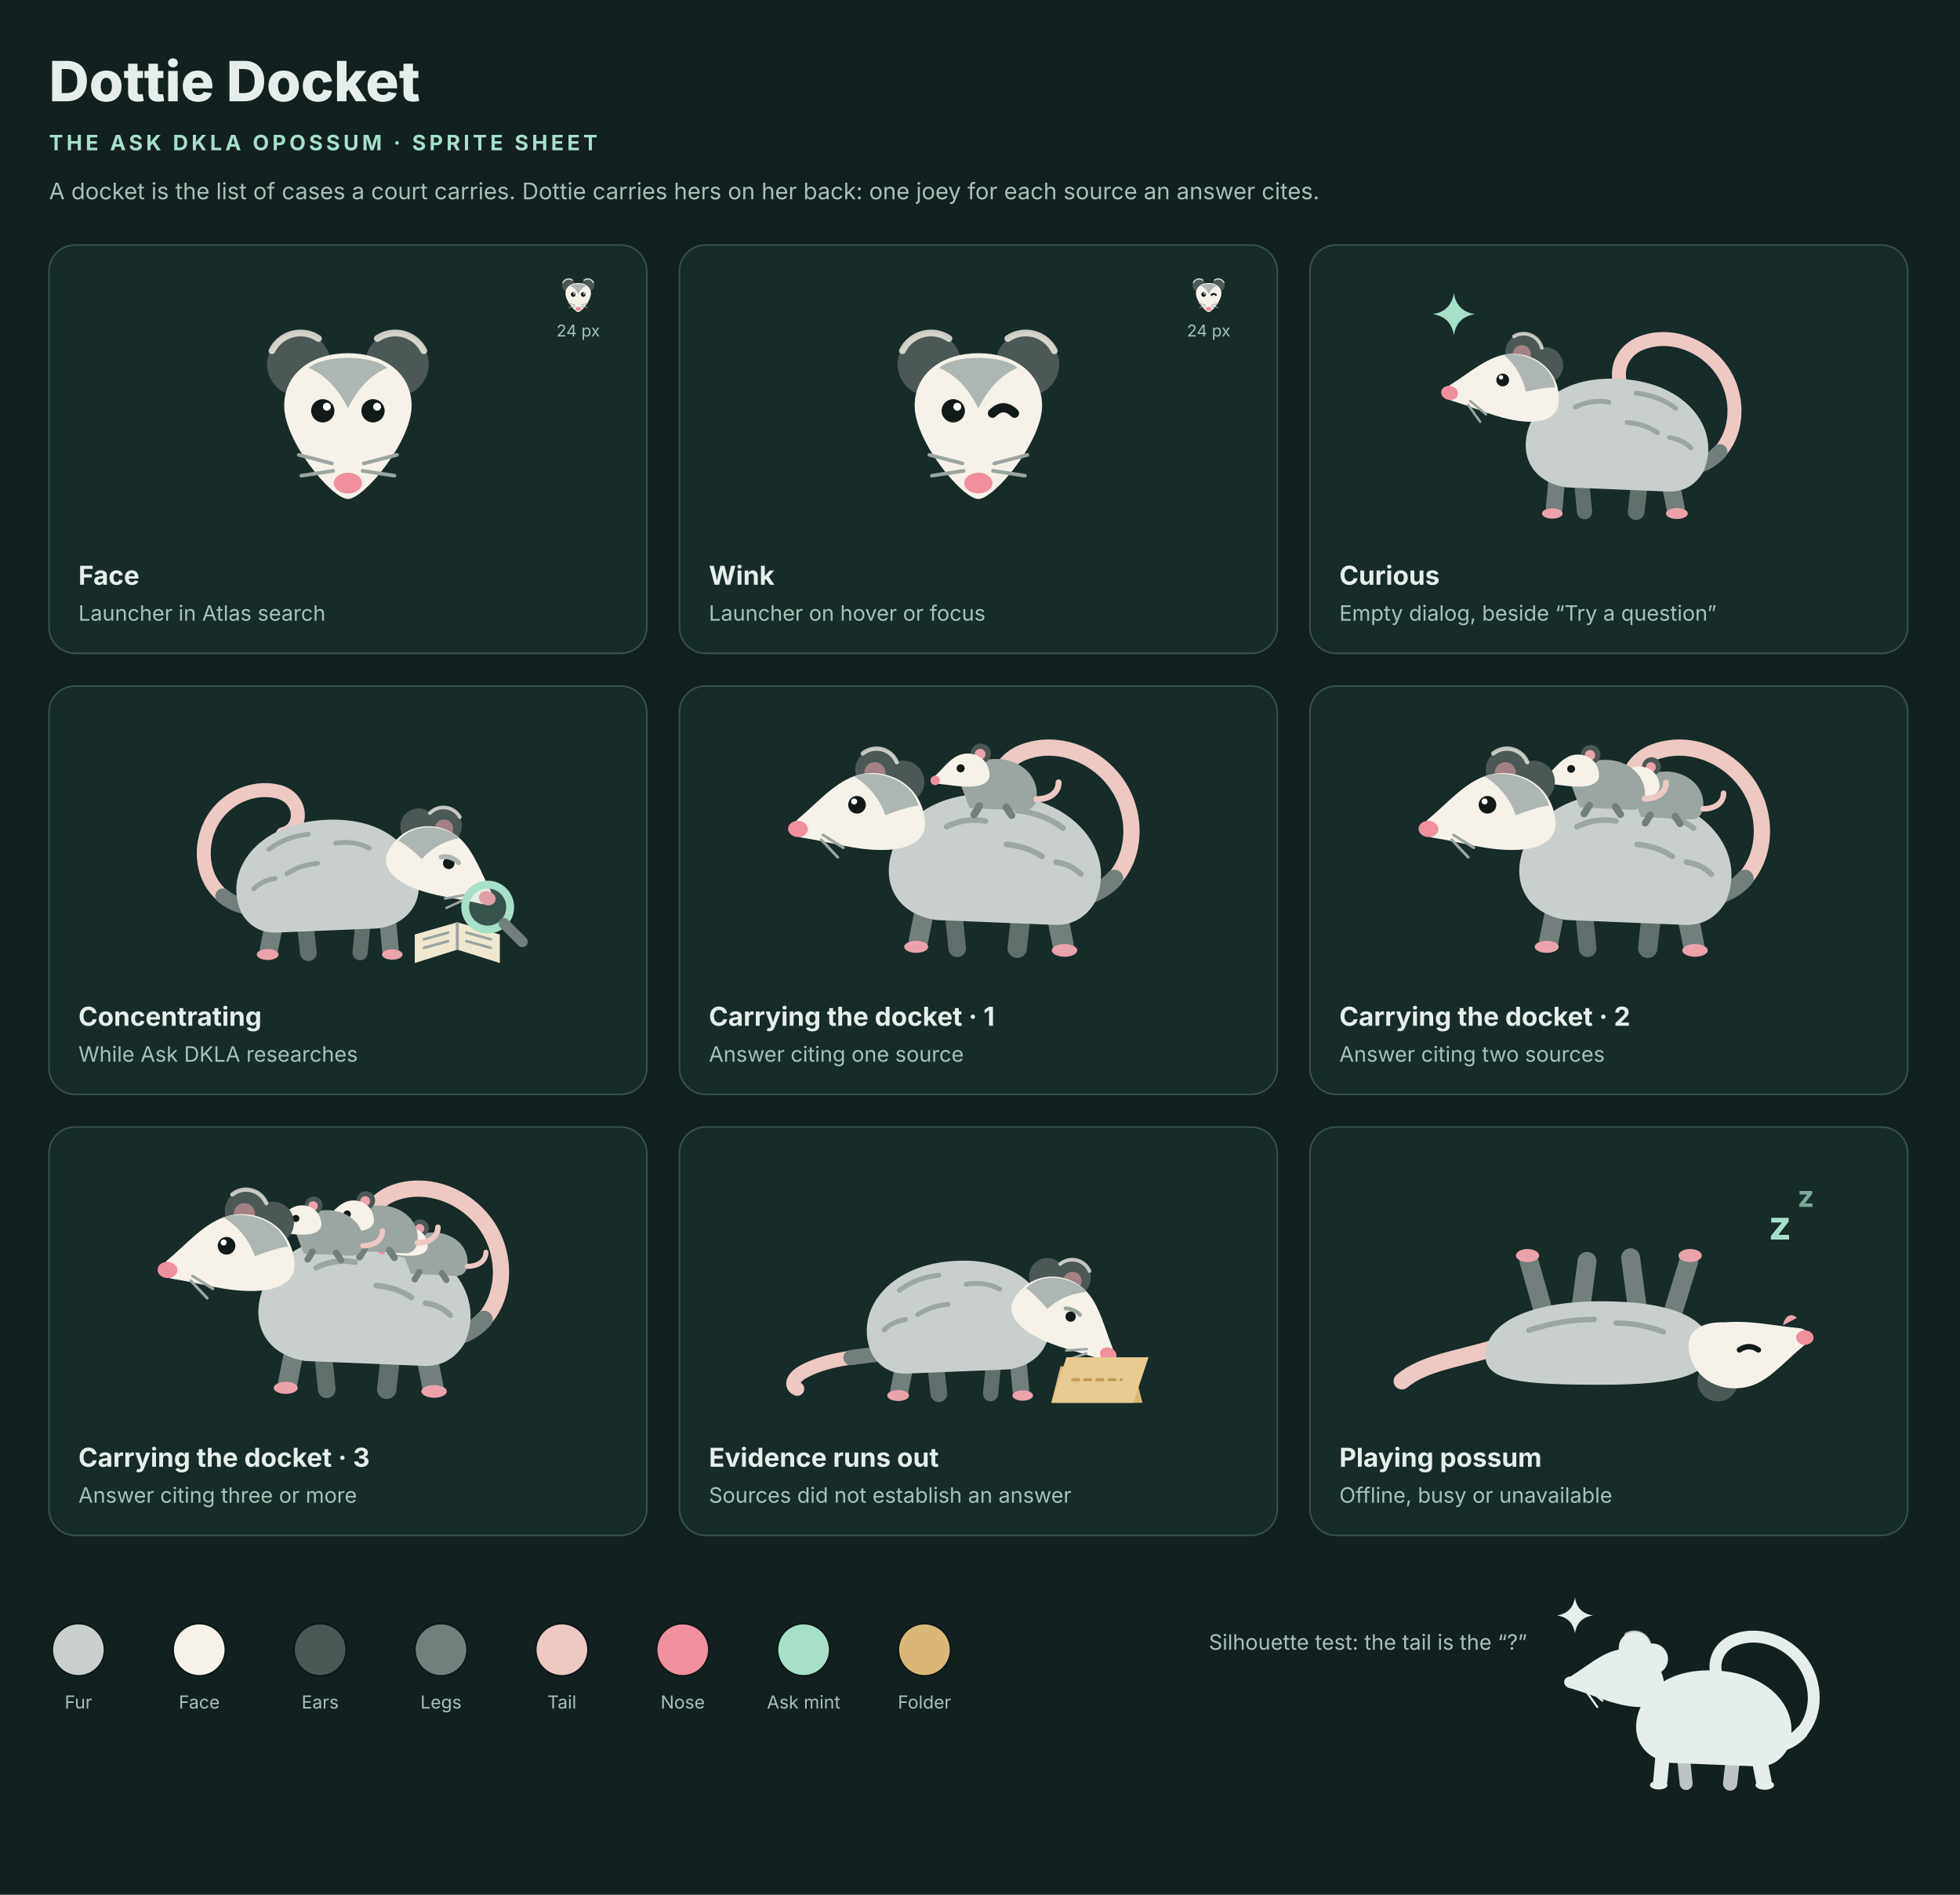
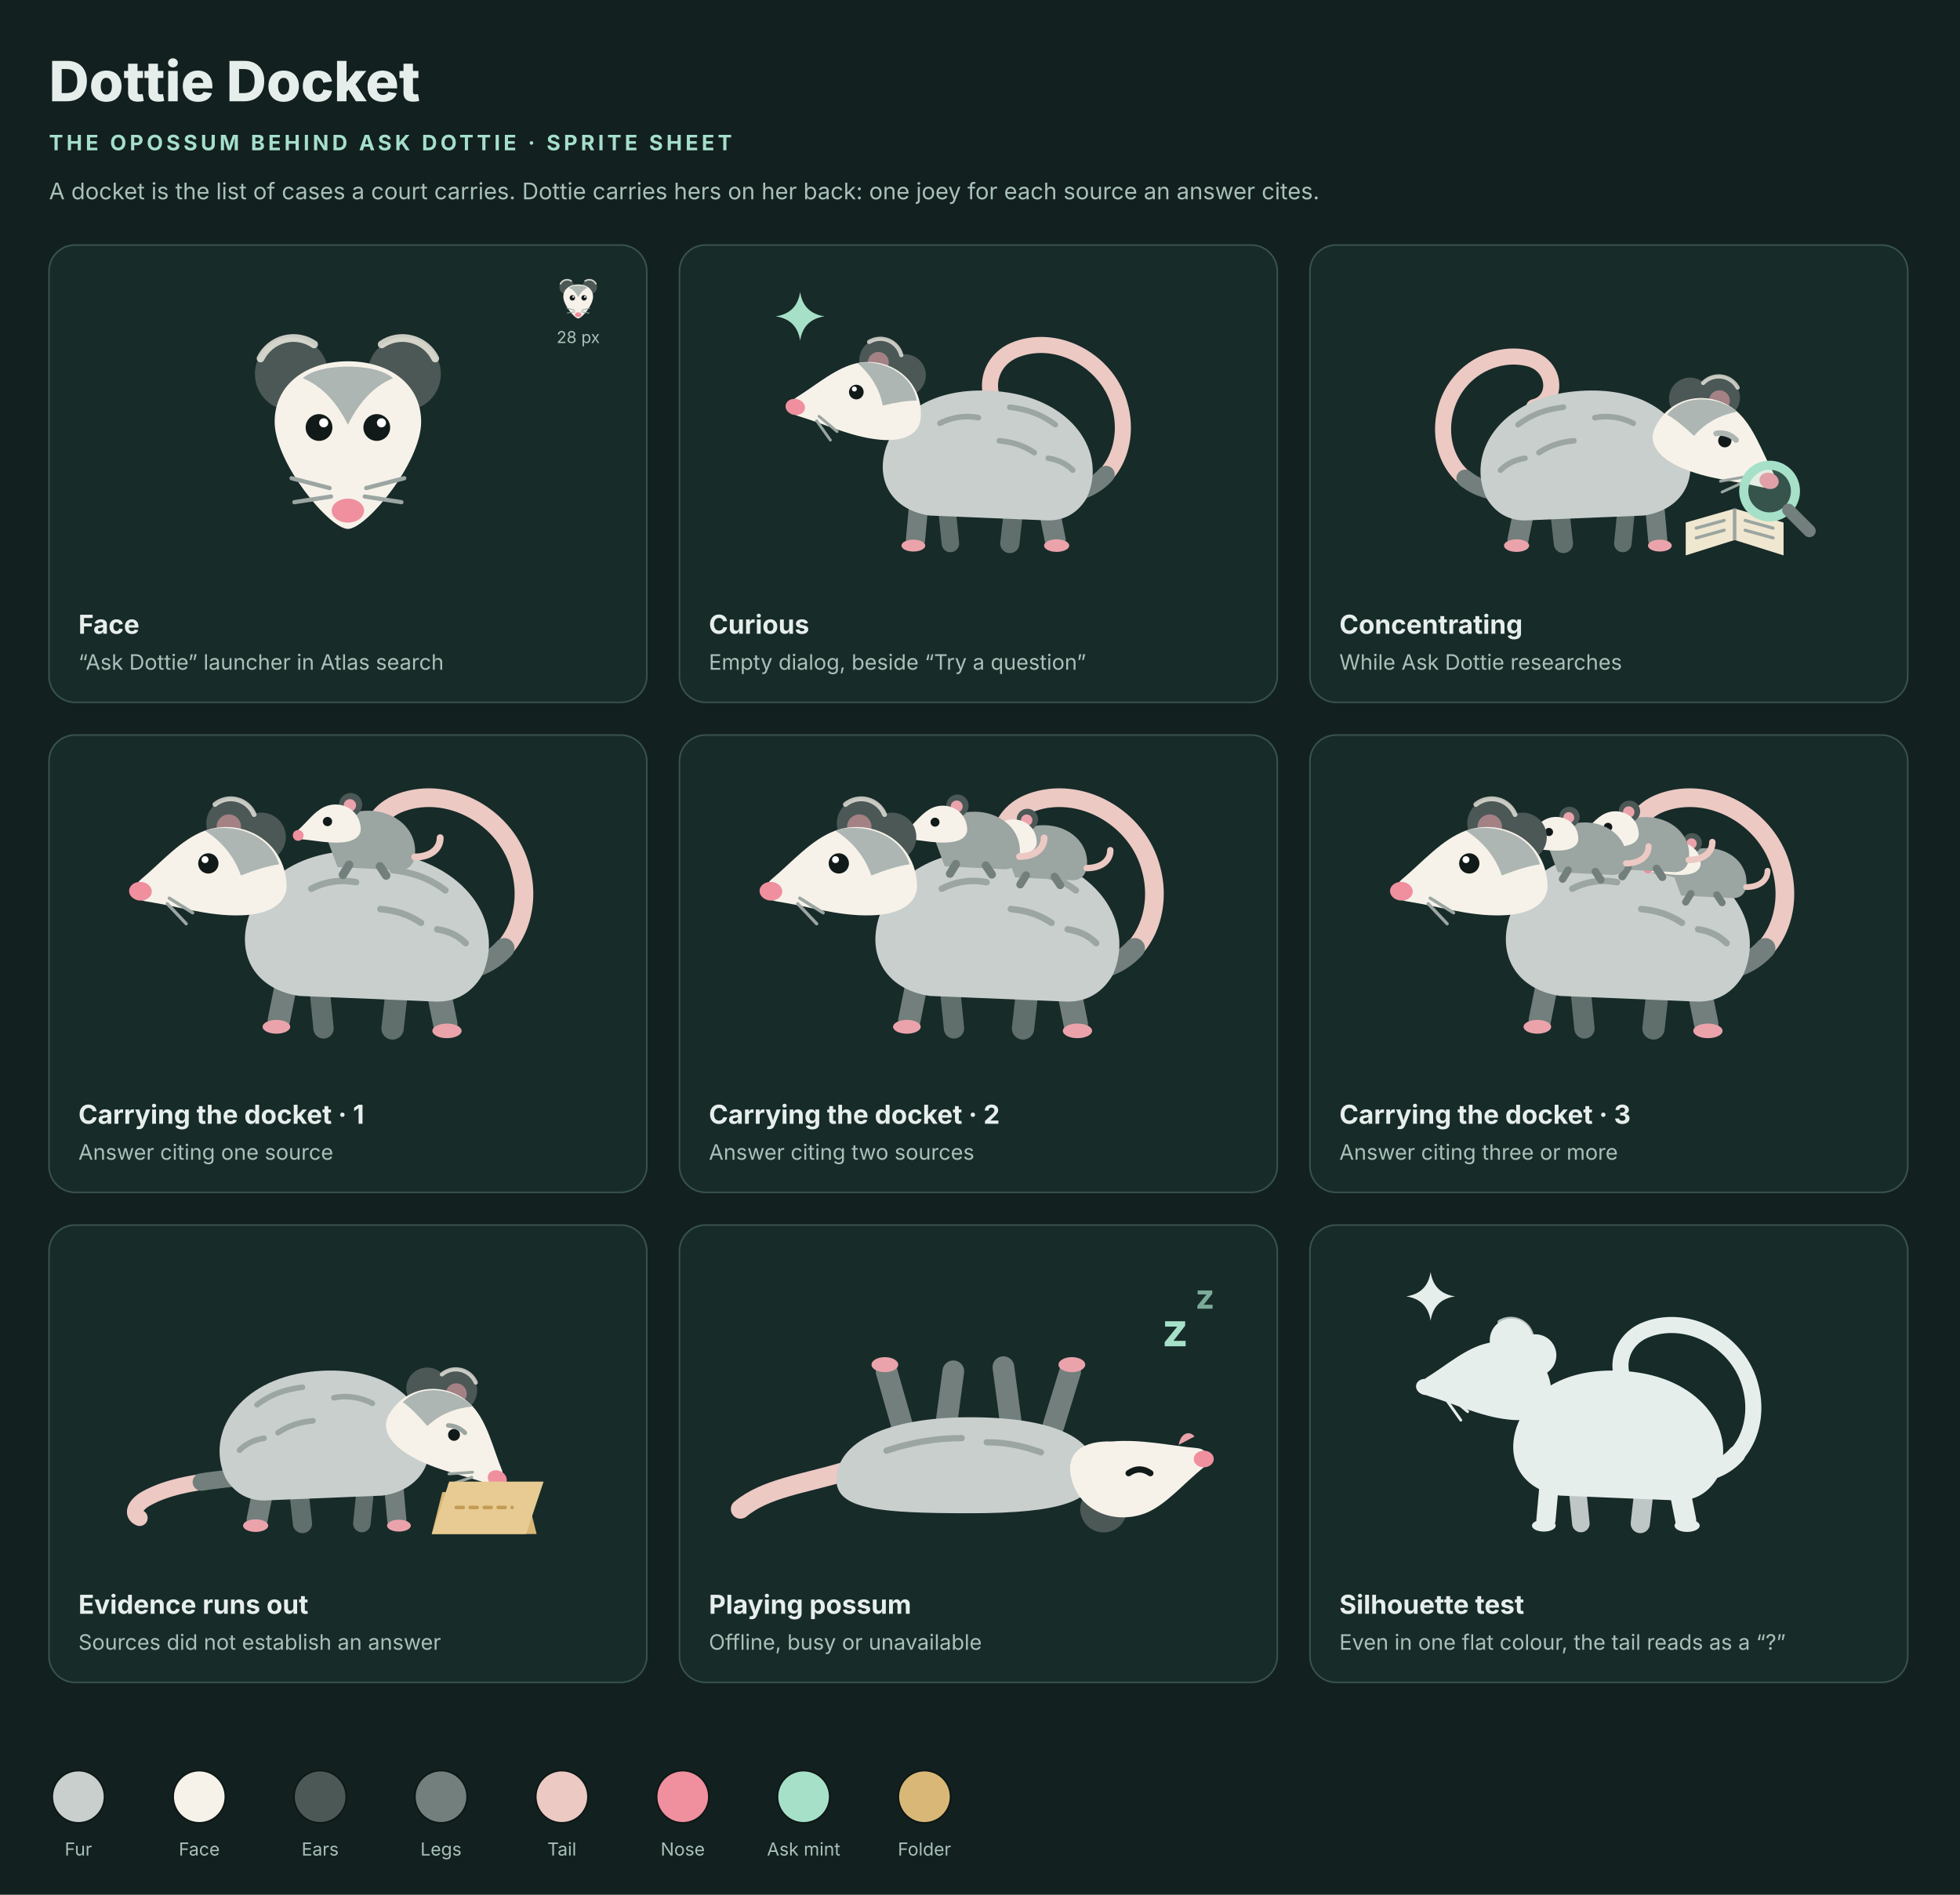
<svg xmlns="http://www.w3.org/2000/svg" width="1200" height="1160" viewBox="0 0 1200 1160" font-family="Inter, system-ui, sans-serif">
  <defs>
    <filter id="silhouette">
      <feFlood flood-color="#e6eeeb" />
      <feComposite operator="in" in2="SourceAlpha" />
    </filter>
  </defs>
  <rect width="1200" height="1160" fill="#12201f" />
  <text x="30" y="62" fill="#e6eeeb" font-size="34" font-weight="800">Dottie Docket</text>
-   <text x="30" y="92" fill="#a5dfcb" font-size="13" font-weight="700" letter-spacing="2">THE ASK DKLA OPOSSUM · SPRITE SHEET</text>
+   <text x="30" y="92" fill="#a5dfcb" font-size="13" font-weight="700" letter-spacing="2">THE OPOSSUM BEHIND ASK DOTTIE · SPRITE SHEET</text>
  <text x="30" y="122" fill="#a9c1b8" font-size="14">A docket is the list of cases a court carries. Dottie carries hers on her back: one joey for each source an answer cites.</text>
  <g>
-     <rect x="30" y="150" width="366" height="250" rx="16" fill="#172b29" stroke="#38524b" />
-     <svg x="153" y="190" width="120" height="120" viewBox="0 0 32 32" overflow="visible">
+     <rect x="30" y="150" width="366" height="280" rx="16" fill="#172b29" stroke="#38524b" />
+     <svg x="144" y="191" width="138" height="138" viewBox="0 0 32 32" overflow="visible">
      <circle cx="8" cy="8.8" r="5.2" fill="#4b5856" />
      <path d="M3.6 6.6a5.2 5.2 0 0 1 7.6-2" fill="none" stroke="#f6f2e9" stroke-width="1.1" stroke-linecap="round" opacity=".8" />
      <circle cx="24" cy="8.8" r="5.2" fill="#4b5856" />
      <path d="M28.4 6.6a5.2 5.2 0 0 0-7.6-2" fill="none" stroke="#f6f2e9" stroke-width="1.1" stroke-linecap="round" opacity=".8" />
      <path d="M16 30.8c-2.6 0-10.4-9.4-10.4-15.2C5.6 10.2 10.2 7 16 7s10.4 3.2 10.4 8.6c0 5.8-7.8 15.2-10.4 15.2Z" fill="#f6f2e9" />
      <path d="M9.6 9.4C12 7.2 20 7.2 22.4 9.4 20 10.4 17.8 12.4 16 16 14.2 12.4 12 10.4 9.6 9.4Z" fill="#adb6b2" />
      <circle cx="11.9" cy="16.4" r="1.9" fill="#121a19" />
      <circle cx="12.565" cy="15.735" r="0.646" fill="#fff" />
      <circle cx="20.1" cy="16.4" r="1.9" fill="#121a19" />
      <circle cx="20.765" cy="15.735" r="0.646" fill="#fff" />
      <ellipse cx="16" cy="28.2" rx="2.3" ry="1.7" fill="#f08f9e" />
      <path d="M13.4 25 8 23.6M13.6 26.2 8.4 27M18.6 25l5.4-1.4M18.4 26.2l5.2.8" stroke="#9ba5a1" stroke-width=".6" stroke-linecap="round" />
    </svg>
-     <svg x="342" y="168" width="24" height="24" viewBox="0 0 32 32">
+     <svg x="340" y="168" width="28" height="28" viewBox="0 0 32 32">
      <circle cx="8" cy="8.8" r="5.2" fill="#4b5856" />
      <path d="M3.6 6.6a5.2 5.2 0 0 1 7.6-2" fill="none" stroke="#f6f2e9" stroke-width="1.1" stroke-linecap="round" opacity=".8" />
      <circle cx="24" cy="8.8" r="5.2" fill="#4b5856" />
      <path d="M28.4 6.6a5.2 5.2 0 0 0-7.6-2" fill="none" stroke="#f6f2e9" stroke-width="1.1" stroke-linecap="round" opacity=".8" />
      <path d="M16 30.8c-2.6 0-10.4-9.4-10.4-15.2C5.6 10.2 10.2 7 16 7s10.4 3.2 10.4 8.6c0 5.8-7.8 15.2-10.4 15.2Z" fill="#f6f2e9" />
      <path d="M9.6 9.4C12 7.2 20 7.2 22.4 9.4 20 10.4 17.8 12.4 16 16 14.2 12.4 12 10.4 9.6 9.4Z" fill="#adb6b2" />
      <circle cx="11.9" cy="16.4" r="1.9" fill="#121a19" />
      <circle cx="12.565" cy="15.735" r="0.646" fill="#fff" />
      <circle cx="20.1" cy="16.4" r="1.9" fill="#121a19" />
      <circle cx="20.765" cy="15.735" r="0.646" fill="#fff" />
      <ellipse cx="16" cy="28.2" rx="2.3" ry="1.7" fill="#f08f9e" />
      <path d="M13.4 25 8 23.6M13.6 26.2 8.4 27M18.6 25l5.4-1.4M18.4 26.2l5.2.8" stroke="#9ba5a1" stroke-width=".6" stroke-linecap="round" />
    </svg>
-     <text x="354" y="206" text-anchor="middle" fill="#a9c1b8" font-size="10">24 px</text>
-     <text x="48" y="358" fill="#e6eeeb" font-size="16" font-weight="700">Face</text>
-     <text x="48" y="380" fill="#a9c1b8" font-size="13">Launcher in Atlas search</text>
-   </g>
-   <g>
-     <rect x="416" y="150" width="366" height="250" rx="16" fill="#172b29" stroke="#38524b" />
-     <svg x="539" y="190" width="120" height="120" viewBox="0 0 32 32" overflow="visible">
-       <circle cx="8" cy="8.8" r="5.2" fill="#4b5856" />
-       <path d="M3.6 6.6a5.2 5.2 0 0 1 7.6-2" fill="none" stroke="#f6f2e9" stroke-width="1.1" stroke-linecap="round" opacity=".8" />
-       <circle cx="24" cy="8.8" r="5.2" fill="#4b5856" />
-       <path d="M28.4 6.6a5.2 5.2 0 0 0-7.6-2" fill="none" stroke="#f6f2e9" stroke-width="1.1" stroke-linecap="round" opacity=".8" />
-       <path d="M16 30.8c-2.6 0-10.4-9.4-10.4-15.2C5.6 10.2 10.2 7 16 7s10.4 3.2 10.4 8.6c0 5.8-7.8 15.2-10.4 15.2Z" fill="#f6f2e9" />
-       <path d="M9.6 9.4C12 7.2 20 7.2 22.4 9.4 20 10.4 17.8 12.4 16 16 14.2 12.4 12 10.4 9.6 9.4Z" fill="#adb6b2" />
-       <circle cx="11.9" cy="16.4" r="1.9" fill="#121a19" />
-       <circle cx="12.565" cy="15.735" r="0.646" fill="#fff" />
-       <path d="M18.3 16.8q1.8-1.8 3.6 0" fill="none" stroke="#121a19" stroke-width="1.5" stroke-linecap="round" />
-       <ellipse cx="16" cy="28.2" rx="2.3" ry="1.7" fill="#f08f9e" />
-       <path d="M13.4 25 8 23.6M13.6 26.2 8.4 27M18.6 25l5.4-1.4M18.4 26.2l5.2.8" stroke="#9ba5a1" stroke-width=".6" stroke-linecap="round" />
-     </svg>
-     <svg x="728" y="168" width="24" height="24" viewBox="0 0 32 32">
-       <circle cx="8" cy="8.8" r="5.2" fill="#4b5856" />
-       <path d="M3.6 6.6a5.2 5.2 0 0 1 7.6-2" fill="none" stroke="#f6f2e9" stroke-width="1.1" stroke-linecap="round" opacity=".8" />
-       <circle cx="24" cy="8.8" r="5.2" fill="#4b5856" />
-       <path d="M28.4 6.6a5.2 5.2 0 0 0-7.6-2" fill="none" stroke="#f6f2e9" stroke-width="1.1" stroke-linecap="round" opacity=".8" />
-       <path d="M16 30.8c-2.6 0-10.4-9.4-10.4-15.2C5.6 10.2 10.2 7 16 7s10.4 3.2 10.4 8.6c0 5.8-7.8 15.2-10.4 15.2Z" fill="#f6f2e9" />
-       <path d="M9.6 9.4C12 7.2 20 7.2 22.4 9.4 20 10.4 17.8 12.4 16 16 14.2 12.4 12 10.4 9.6 9.4Z" fill="#adb6b2" />
-       <circle cx="11.9" cy="16.4" r="1.9" fill="#121a19" />
-       <circle cx="12.565" cy="15.735" r="0.646" fill="#fff" />
-       <path d="M18.3 16.8q1.8-1.8 3.6 0" fill="none" stroke="#121a19" stroke-width="1.5" stroke-linecap="round" />
-       <ellipse cx="16" cy="28.2" rx="2.3" ry="1.7" fill="#f08f9e" />
-       <path d="M13.4 25 8 23.6M13.6 26.2 8.4 27M18.6 25l5.4-1.4M18.4 26.2l5.2.8" stroke="#9ba5a1" stroke-width=".6" stroke-linecap="round" />
-     </svg>
-     <text x="740" y="206" text-anchor="middle" fill="#a9c1b8" font-size="10">24 px</text>
-     <text x="434" y="358" fill="#e6eeeb" font-size="16" font-weight="700">Wink</text>
-     <text x="434" y="380" fill="#a9c1b8" font-size="13">Launcher on hover or focus</text>
-   </g>
-   <g>
-     <rect x="802" y="150" width="366" height="250" rx="16" fill="#172b29" stroke="#38524b" />
-     <svg x="845" y="170" width="280" height="160" viewBox="0 4 120 86" overflow="visible">
+     <text x="354" y="210" text-anchor="middle" fill="#a9c1b8" font-size="10">28 px</text>
+     <text x="48" y="388" fill="#e6eeeb" font-size="16" font-weight="700">Face</text>
+     <text x="48" y="410" fill="#a9c1b8" font-size="13">“Ask Dottie” launcher in Atlas search</text>
+   </g>
+   <g>
+     <rect x="416" y="150" width="366" height="280" rx="16" fill="#172b29" stroke="#38524b" />
+     <svg x="438" y="168" width="322" height="184" viewBox="0 4 120 86" overflow="visible">
      <g transform="translate(120 0) scale(-1 1)">
        <path d="M31 66C21 63 16.8 52 19.4 42 22.6 29 37 21 49 25.4c10.4 3.8 10 17.6.2 19.6" fill="none" stroke="#ecc9c3" stroke-width="4.6" stroke-linecap="round" />
        <path d="M31 66C21 63 16.8 52 19.4 42 22.6 29 37 21 49 25.4c10.4 3.8 10 17.6.2 19.6" fill="none" stroke="#727f7c" stroke-width="5" stroke-linecap="round" stroke-dasharray="9 999" />
        <path d="M40 70l-2 10" stroke="#727f7c" stroke-width="6" stroke-linecap="round" />
        <path d="M50 72l1 9" stroke="#727f7c" stroke-width="5.5" stroke-linecap="round" opacity=".8" />
        <path d="M77 69l1 11" stroke="#727f7c" stroke-width="5.5" stroke-linecap="round" />
        <path d="M69 71l-1 10" stroke="#727f7c" stroke-width="5" stroke-linecap="round" opacity=".8" />
        <ellipse cx="37.6" cy="81.6" rx="3.6" ry="1.8" fill="#eba3ab" />
        <ellipse cx="78.6" cy="81.6" rx="3.4" ry="1.7" fill="#eba3ab" />
        <path d="M29 68C23 55 33 40 53 37.6 69 35.7 82 41 86.4 53.4c3.2 9.8-1.8 18-12.4 19.6l-34 1.4c-5 0-8.6-2.4-11-6.4Z" fill="#c9cfcc" />
        <path d="M38 47c4-3 8-4.4 13-5M44 55c3-2 6-3 10-3.4M60 45c4-.8 8 0 11 1.6M33 60c2-2 4.4-3 7-3.4" fill="none" stroke="#9ba5a1" stroke-width="1.6" stroke-linecap="round" />
        <g transform="translate(0 -1) rotate(-12 82 50)">
          <circle cx="84.4" cy="34" r="6" fill="#4b5856" />
          <circle cx="92" cy="31.2" r="6.2" fill="#4b5856" />
          <path d="M86.6 28.6a6.2 6.2 0 0 1 9.8-1.8" fill="none" stroke="#f6f2e9" stroke-width="1.2" stroke-linecap="round" opacity=".75" />
          <circle cx="92.6" cy="32" r="3" fill="#eba3ab" opacity=".55" />
          <path d="M77.4 45.4C78.6 34.4 89.6 29.6 98.4 33.4c5.8 2.6 10 8.4 15 13.2 2 2 1.2 5-1.8 5.2-7.6.6-15.4 2.6-23.4 1.8-6.6-.6-11.2-3.4-10.8-8.2Z" fill="#f6f2e9" />
          <path d="M79.6 40.4C82.4 33.2 91.6 30.8 98.4 33.4c-4 2.2-7.6 5.6-9.6 10.4-3.4-1.6-6.4-2.8-9.2-3.4Z" fill="#adb6b2" />
          <circle cx="97" cy="41.6" r="2.1" fill="#121a19" />
          <circle cx="97.735" cy="40.865" r="0.714" fill="#fff" />
          <ellipse cx="113.2" cy="49.4" rx="2.8" ry="2.3" fill="#f08f9e" />
          <path d="M106 50.6l-6 3.2M106.4 52l-5 4.6" stroke="#9ba5a1" stroke-width=".8" stroke-linecap="round" />
        </g>
        <path class="dottie-spark" d="M111 9q.9 6.1 7 7q-6.1 .9 -7 7q-.9 -6.1 -7 -7q6.1 -.9 7 -7Z" fill="#a6e0c8" />
      </g>
    </svg>
-     <text x="820" y="358" fill="#e6eeeb" font-size="16" font-weight="700">Curious</text>
-     <text x="820" y="380" fill="#a9c1b8" font-size="13">Empty dialog, beside “Try a question”</text>
-   </g>
-   <g>
-     <rect x="30" y="420" width="366" height="250" rx="16" fill="#172b29" stroke="#38524b" />
-     <svg x="73" y="440" width="280" height="160" viewBox="0 4 128 86" overflow="visible">
+     <text x="434" y="388" fill="#e6eeeb" font-size="16" font-weight="700">Curious</text>
+     <text x="434" y="410" fill="#a9c1b8" font-size="13">Empty dialog, beside “Try a question”</text>
+   </g>
+   <g>
+     <rect x="802" y="150" width="366" height="280" rx="16" fill="#172b29" stroke="#38524b" />
+     <svg x="824" y="168" width="322" height="184" viewBox="0 4 128 86" overflow="visible">
      <path d="M31 66C20 64 15 54 17 44 19.4 32 31 25.6 41 28c8.2 2 8.6 12.4 1.6 14" fill="none" stroke="#ecc9c3" stroke-width="4.6" stroke-linecap="round" />
      <path d="M31 66C20 64 15 54 17 44 19.4 32 31 25.6 41 28c8.2 2 8.6 12.4 1.6 14" fill="none" stroke="#727f7c" stroke-width="5" stroke-linecap="round" stroke-dasharray="9 999" />
      <path d="M40 70l-2 10" stroke="#727f7c" stroke-width="6" stroke-linecap="round" />
      <path d="M50 72l1 9" stroke="#727f7c" stroke-width="5.5" stroke-linecap="round" opacity=".8" />
      <path d="M77 69l1 11" stroke="#727f7c" stroke-width="5.5" stroke-linecap="round" />
      <path d="M69 71l-1 10" stroke="#727f7c" stroke-width="5" stroke-linecap="round" opacity=".8" />
      <ellipse cx="37.6" cy="81.6" rx="3.6" ry="1.8" fill="#eba3ab" />
      <ellipse cx="78.6" cy="81.6" rx="3.4" ry="1.7" fill="#eba3ab" />
      <path d="M29 68C23 55 33 40 53 37.6 69 35.7 82 41 86.4 53.4c3.2 9.8-1.8 18-12.4 19.6l-34 1.4c-5 0-8.6-2.4-11-6.4Z" fill="#c9cfcc" />
      <path d="M38 47c4-3 8-4.4 13-5M44 55c3-2 6-3 10-3.4M60 45c4-.8 8 0 11 1.6M33 60c2-2 4.4-3 7-3.4" fill="none" stroke="#9ba5a1" stroke-width="1.6" stroke-linecap="round" />
      <g transform="translate(-2 4) rotate(18 82 50)">
        <circle cx="84.4" cy="34" r="6" fill="#4b5856" />
        <circle cx="92" cy="31.2" r="6.2" fill="#4b5856" />
        <path d="M86.6 28.6a6.2 6.2 0 0 1 9.8-1.8" fill="none" stroke="#f6f2e9" stroke-width="1.2" stroke-linecap="round" opacity=".75" />
        <circle cx="92.6" cy="32" r="3" fill="#eba3ab" opacity=".55" />
        <path d="M77.4 45.4C78.6 34.4 89.6 29.6 98.4 33.4c5.8 2.6 10 8.4 15 13.2 2 2 1.2 5-1.8 5.2-7.6.6-15.4 2.6-23.4 1.8-6.6-.6-11.2-3.4-10.8-8.2Z" fill="#f6f2e9" />
        <path d="M79.6 40.4C82.4 33.2 91.6 30.8 98.4 33.4c-4 2.2-7.6 5.6-9.6 10.4-3.4-1.6-6.4-2.8-9.2-3.4Z" fill="#adb6b2" />
        <circle cx="97.6" cy="42.4" r="1.9" fill="#121a19" />
        <path d="M94.6 41.2q3-1.6 6 0" fill="#adb6b2" stroke="#adb6b2" stroke-width="1.6" stroke-linecap="round" />
        <ellipse cx="113.2" cy="49.4" rx="2.8" ry="2.3" fill="#f08f9e" />
        <path d="M106 50.6l-6 3.2M106.4 52l-5 4.6" stroke="#9ba5a1" stroke-width=".8" stroke-linecap="round" />
      </g>
      <path d="M86 84.4l14-4.4 14 4.4V75l-14-4-14 4Z" fill="#f0e7d0" />
      <path d="M100 71v9" stroke="#9ba5a1" stroke-width="1" />
      <path d="M89 76.6l8-2.2M89 79.4l8-2.2M103 74.4l8 2.2M103 77.2l8 2.2" stroke="#9ba5a1" stroke-width=".9" stroke-linecap="round" />
      <g class="dottie-glass">
        <circle cx="110" cy="66" r="7.4" fill="#a6e0c8" fill-opacity=".22" stroke="#a6e0c8" stroke-width="2.6" />
        <path d="M115.4 71.4l6 6" stroke="#727f7c" stroke-width="3.6" stroke-linecap="round" />
      </g>
    </svg>
-     <text x="48" y="628" fill="#e6eeeb" font-size="16" font-weight="700">Concentrating</text>
-     <text x="48" y="650" fill="#a9c1b8" font-size="13">While Ask DKLA researches</text>
-   </g>
-   <g>
-     <rect x="416" y="420" width="366" height="250" rx="16" fill="#172b29" stroke="#38524b" />
-     <svg x="459" y="440" width="280" height="160" viewBox="0 16 124 74" overflow="visible">
+     <text x="820" y="388" fill="#e6eeeb" font-size="16" font-weight="700">Concentrating</text>
+     <text x="820" y="410" fill="#a9c1b8" font-size="13">While Ask Dottie researches</text>
+   </g>
+   <g>
+     <rect x="30" y="450" width="366" height="280" rx="16" fill="#172b29" stroke="#38524b" />
+     <svg x="52" y="468" width="322" height="184" viewBox="0 16 124 74" overflow="visible">
      <g transform="translate(124 0) scale(-1 1)">
        <path d="M31 66C21 63 16.8 52 19.4 42 22.6 29 37 21 49 25.4c10.4 3.8 10 17.6.2 19.6" fill="none" stroke="#ecc9c3" stroke-width="4.6" stroke-linecap="round" />
        <path d="M31 66C21 63 16.8 52 19.4 42 22.6 29 37 21 49 25.4c10.4 3.8 10 17.6.2 19.6" fill="none" stroke="#727f7c" stroke-width="5" stroke-linecap="round" stroke-dasharray="9 999" />
        <path d="M40 70l-2 10" stroke="#727f7c" stroke-width="6" stroke-linecap="round" />
        <path d="M50 72l1 9" stroke="#727f7c" stroke-width="5.5" stroke-linecap="round" opacity=".8" />
        <path d="M77 69l2 10" stroke="#727f7c" stroke-width="5.5" stroke-linecap="round" />
        <path d="M69 71l-1 10" stroke="#727f7c" stroke-width="5" stroke-linecap="round" opacity=".8" />
        <ellipse cx="37.6" cy="81.6" rx="3.6" ry="1.8" fill="#eba3ab" />
        <ellipse cx="79.6" cy="80.6" rx="3.4" ry="1.7" fill="#eba3ab" />
        <path d="M29 68C23 55 33 40 53 37.6 69 35.7 82 41 86.4 53.4c3.2 9.8-1.8 18-12.4 19.6l-34 1.4c-5 0-8.6-2.4-11-6.4Z" fill="#c9cfcc" />
        <path d="M38 47c4-3 8-4.4 13-5M44 55c3-2 6-3 10-3.4M60 45c4-.8 8 0 11 1.6M33 60c2-2 4.4-3 7-3.4" fill="none" stroke="#9ba5a1" stroke-width="1.6" stroke-linecap="round" />
        <g class="dottie-joey" data-joey="1" transform="translate(56 35) scale(0.95)">
          <g class="dottie-joey-body">
            <path d="M-11 4C-12-3-6-8 1-8c6 0 10 3 10.6 7.6L9 6.6-7 7.4C-9.4 7.4-10.6 6-11 4Z" fill="#9ba5a1" />
            <path d="M-11 4c-4 0-6.6-2-6.6-5" fill="none" stroke="#ecc9c3" stroke-width="1.8" stroke-linecap="round" />
            <circle cx="5.6" cy="-9.6" r="3" fill="#4b5856" />
            <circle cx="5.8" cy="-9.4" r="1.6" fill="#eba3ab" />
            <path d="M3-3.6C3.4-8.6 8.4-10.8 12.4-9c2.6 1.2 4.4 3.8 6.8 6 .9.9.5 2.3-.9 2.4-3.4.3-7 1.1-10.6.8C4.6-.1 2.8-1.4 3-3.6Z" fill="#f6f2e9" />
            <circle cx="11.6" cy="-5.2" r="1.2" fill="#121a19" />
            <circle cx="19.2" cy="-1.6" r="1.4" fill="#f08f9e" />
            <path d="M-2 6.4l-1.6 2.4M6 6l1.6 2.6" stroke="#727f7c" stroke-width="2.2" stroke-linecap="round" />
          </g>
        </g>
        <g transform="translate(0 0) rotate(-4 82 50)">
          <circle cx="84.4" cy="34" r="6" fill="#4b5856" />
          <circle cx="92" cy="31.2" r="6.2" fill="#4b5856" />
          <path d="M86.6 28.6a6.2 6.2 0 0 1 9.8-1.8" fill="none" stroke="#f6f2e9" stroke-width="1.2" stroke-linecap="round" opacity=".75" />
          <circle cx="92.6" cy="32" r="3" fill="#eba3ab" opacity=".55" />
          <path d="M77.4 45.4C78.6 34.4 89.6 29.6 98.4 33.4c5.8 2.6 10 8.4 15 13.2 2 2 1.2 5-1.8 5.2-7.6.6-15.4 2.6-23.4 1.8-6.6-.6-11.2-3.4-10.8-8.2Z" fill="#f6f2e9" />
          <path d="M79.6 40.4C82.4 33.2 91.6 30.8 98.4 33.4c-4 2.2-7.6 5.6-9.6 10.4-3.4-1.6-6.4-2.8-9.2-3.4Z" fill="#adb6b2" />
          <circle cx="97" cy="41.4" r="2.5" fill="#121a19" />
          <circle cx="97.875" cy="40.525" r="0.85" fill="#fff" />
          <ellipse cx="113.2" cy="49.4" rx="2.8" ry="2.3" fill="#f08f9e" />
          <path d="M106 50.6l-6 3.2M106.4 52l-5 4.6" stroke="#9ba5a1" stroke-width=".8" stroke-linecap="round" />
        </g>
      </g>
    </svg>
-     <text x="434" y="628" fill="#e6eeeb" font-size="16" font-weight="700">Carrying the docket · 1</text>
-     <text x="434" y="650" fill="#a9c1b8" font-size="13">Answer citing one source</text>
-   </g>
-   <g>
-     <rect x="802" y="420" width="366" height="250" rx="16" fill="#172b29" stroke="#38524b" />
-     <svg x="845" y="440" width="280" height="160" viewBox="0 16 124 74" overflow="visible">
+     <text x="48" y="688" fill="#e6eeeb" font-size="16" font-weight="700">Carrying the docket · 1</text>
+     <text x="48" y="710" fill="#a9c1b8" font-size="13">Answer citing one source</text>
+   </g>
+   <g>
+     <rect x="416" y="450" width="366" height="280" rx="16" fill="#172b29" stroke="#38524b" />
+     <svg x="438" y="468" width="322" height="184" viewBox="0 16 124 74" overflow="visible">
      <g transform="translate(124 0) scale(-1 1)">
        <path d="M31 66C21 63 16.8 52 19.4 42 22.6 29 37 21 49 25.4c10.4 3.8 10 17.6.2 19.6" fill="none" stroke="#ecc9c3" stroke-width="4.6" stroke-linecap="round" />
        <path d="M31 66C21 63 16.8 52 19.4 42 22.6 29 37 21 49 25.4c10.4 3.8 10 17.6.2 19.6" fill="none" stroke="#727f7c" stroke-width="5" stroke-linecap="round" stroke-dasharray="9 999" />
        <path d="M40 70l-2 10" stroke="#727f7c" stroke-width="6" stroke-linecap="round" />
        <path d="M50 72l1 9" stroke="#727f7c" stroke-width="5.5" stroke-linecap="round" opacity=".8" />
        <path d="M77 69l2 10" stroke="#727f7c" stroke-width="5.5" stroke-linecap="round" />
        <path d="M69 71l-1 10" stroke="#727f7c" stroke-width="5" stroke-linecap="round" opacity=".8" />
        <ellipse cx="37.6" cy="81.6" rx="3.6" ry="1.8" fill="#eba3ab" />
        <ellipse cx="79.6" cy="80.6" rx="3.4" ry="1.7" fill="#eba3ab" />
        <path d="M29 68C23 55 33 40 53 37.6 69 35.7 82 41 86.4 53.4c3.2 9.8-1.8 18-12.4 19.6l-34 1.4c-5 0-8.6-2.4-11-6.4Z" fill="#c9cfcc" />
        <path d="M38 47c4-3 8-4.4 13-5M44 55c3-2 6-3 10-3.4M60 45c4-.8 8 0 11 1.6M33 60c2-2 4.4-3 7-3.4" fill="none" stroke="#9ba5a1" stroke-width="1.6" stroke-linecap="round" />
        <g class="dottie-joey" data-joey="1" transform="translate(45 38) scale(0.88)">
          <g class="dottie-joey-body">
            <path d="M-11 4C-12-3-6-8 1-8c6 0 10 3 10.6 7.6L9 6.6-7 7.4C-9.4 7.4-10.6 6-11 4Z" fill="#9ba5a1" />
            <path d="M-11 4c-4 0-6.6-2-6.6-5" fill="none" stroke="#ecc9c3" stroke-width="1.8" stroke-linecap="round" />
            <circle cx="5.6" cy="-9.6" r="3" fill="#4b5856" />
            <circle cx="5.8" cy="-9.4" r="1.6" fill="#eba3ab" />
            <path d="M3-3.6C3.4-8.6 8.4-10.8 12.4-9c2.6 1.2 4.4 3.8 6.8 6 .9.9.5 2.3-.9 2.4-3.4.3-7 1.1-10.6.8C4.6-.1 2.8-1.4 3-3.6Z" fill="#f6f2e9" />
            <circle cx="11.6" cy="-5.2" r="1.2" fill="#121a19" />
            <circle cx="19.2" cy="-1.6" r="1.4" fill="#f08f9e" />
            <path d="M-2 6.4l-1.6 2.4M6 6l1.6 2.6" stroke="#727f7c" stroke-width="2.2" stroke-linecap="round" />
          </g>
        </g>
        <g class="dottie-joey" data-joey="2" transform="translate(62 35) scale(0.92)">
          <g class="dottie-joey-body">
            <path d="M-11 4C-12-3-6-8 1-8c6 0 10 3 10.6 7.6L9 6.6-7 7.4C-9.4 7.4-10.6 6-11 4Z" fill="#9ba5a1" />
            <path d="M-11 4c-4 0-6.6-2-6.6-5" fill="none" stroke="#ecc9c3" stroke-width="1.8" stroke-linecap="round" />
            <circle cx="5.6" cy="-9.6" r="3" fill="#4b5856" />
            <circle cx="5.8" cy="-9.4" r="1.6" fill="#eba3ab" />
            <path d="M3-3.6C3.4-8.6 8.4-10.8 12.4-9c2.6 1.2 4.4 3.8 6.8 6 .9.9.5 2.3-.9 2.4-3.4.3-7 1.1-10.6.8C4.6-.1 2.8-1.4 3-3.6Z" fill="#f6f2e9" />
            <circle cx="11.6" cy="-5.2" r="1.2" fill="#121a19" />
            <circle cx="19.2" cy="-1.6" r="1.4" fill="#f08f9e" />
            <path d="M-2 6.4l-1.6 2.4M6 6l1.6 2.6" stroke="#727f7c" stroke-width="2.2" stroke-linecap="round" />
          </g>
        </g>
        <g transform="translate(0 0) rotate(-4 82 50)">
          <circle cx="84.4" cy="34" r="6" fill="#4b5856" />
          <circle cx="92" cy="31.2" r="6.2" fill="#4b5856" />
          <path d="M86.6 28.6a6.2 6.2 0 0 1 9.8-1.8" fill="none" stroke="#f6f2e9" stroke-width="1.2" stroke-linecap="round" opacity=".75" />
          <circle cx="92.6" cy="32" r="3" fill="#eba3ab" opacity=".55" />
          <path d="M77.4 45.4C78.6 34.4 89.6 29.6 98.4 33.4c5.8 2.6 10 8.4 15 13.2 2 2 1.2 5-1.8 5.2-7.6.6-15.4 2.6-23.4 1.8-6.6-.6-11.2-3.4-10.8-8.2Z" fill="#f6f2e9" />
          <path d="M79.6 40.4C82.4 33.2 91.6 30.8 98.4 33.4c-4 2.2-7.6 5.6-9.6 10.4-3.4-1.6-6.4-2.8-9.2-3.4Z" fill="#adb6b2" />
          <circle cx="97" cy="41.4" r="2.5" fill="#121a19" />
          <circle cx="97.875" cy="40.525" r="0.85" fill="#fff" />
          <ellipse cx="113.2" cy="49.4" rx="2.8" ry="2.3" fill="#f08f9e" />
          <path d="M106 50.6l-6 3.2M106.4 52l-5 4.6" stroke="#9ba5a1" stroke-width=".8" stroke-linecap="round" />
        </g>
      </g>
    </svg>
-     <text x="820" y="628" fill="#e6eeeb" font-size="16" font-weight="700">Carrying the docket · 2</text>
-     <text x="820" y="650" fill="#a9c1b8" font-size="13">Answer citing two sources</text>
-   </g>
-   <g>
-     <rect x="30" y="690" width="366" height="250" rx="16" fill="#172b29" stroke="#38524b" />
-     <svg x="73" y="710" width="280" height="160" viewBox="0 16 124 74" overflow="visible">
+     <text x="434" y="688" fill="#e6eeeb" font-size="16" font-weight="700">Carrying the docket · 2</text>
+     <text x="434" y="710" fill="#a9c1b8" font-size="13">Answer citing two sources</text>
+   </g>
+   <g>
+     <rect x="802" y="450" width="366" height="280" rx="16" fill="#172b29" stroke="#38524b" />
+     <svg x="824" y="468" width="322" height="184" viewBox="0 16 124 74" overflow="visible">
      <g transform="translate(124 0) scale(-1 1)">
        <path d="M31 66C21 63 16.8 52 19.4 42 22.6 29 37 21 49 25.4c10.4 3.8 10 17.6.2 19.6" fill="none" stroke="#ecc9c3" stroke-width="4.6" stroke-linecap="round" />
        <path d="M31 66C21 63 16.8 52 19.4 42 22.6 29 37 21 49 25.4c10.4 3.8 10 17.6.2 19.6" fill="none" stroke="#727f7c" stroke-width="5" stroke-linecap="round" stroke-dasharray="9 999" />
        <path d="M40 70l-2 10" stroke="#727f7c" stroke-width="6" stroke-linecap="round" />
        <path d="M50 72l1 9" stroke="#727f7c" stroke-width="5.5" stroke-linecap="round" opacity=".8" />
        <path d="M77 69l2 10" stroke="#727f7c" stroke-width="5.5" stroke-linecap="round" />
        <path d="M69 71l-1 10" stroke="#727f7c" stroke-width="5" stroke-linecap="round" opacity=".8" />
        <ellipse cx="37.6" cy="81.6" rx="3.6" ry="1.8" fill="#eba3ab" />
        <ellipse cx="79.6" cy="80.6" rx="3.4" ry="1.7" fill="#eba3ab" />
        <path d="M29 68C23 55 33 40 53 37.6 69 35.7 82 41 86.4 53.4c3.2 9.8-1.8 18-12.4 19.6l-34 1.4c-5 0-8.6-2.4-11-6.4Z" fill="#c9cfcc" />
        <path d="M38 47c4-3 8-4.4 13-5M44 55c3-2 6-3 10-3.4M60 45c4-.8 8 0 11 1.6M33 60c2-2 4.4-3 7-3.4" fill="none" stroke="#9ba5a1" stroke-width="1.6" stroke-linecap="round" />
        <g class="dottie-joey" data-joey="1" transform="translate(37 43) scale(0.8)">
          <g class="dottie-joey-body">
            <path d="M-11 4C-12-3-6-8 1-8c6 0 10 3 10.6 7.6L9 6.6-7 7.4C-9.4 7.4-10.6 6-11 4Z" fill="#9ba5a1" />
            <path d="M-11 4c-4 0-6.6-2-6.6-5" fill="none" stroke="#ecc9c3" stroke-width="1.8" stroke-linecap="round" />
            <circle cx="5.6" cy="-9.6" r="3" fill="#4b5856" />
            <circle cx="5.8" cy="-9.4" r="1.6" fill="#eba3ab" />
            <path d="M3-3.6C3.4-8.6 8.4-10.8 12.4-9c2.6 1.2 4.4 3.8 6.8 6 .9.9.5 2.3-.9 2.4-3.4.3-7 1.1-10.6.8C4.6-.1 2.8-1.4 3-3.6Z" fill="#f6f2e9" />
            <circle cx="11.6" cy="-5.2" r="1.2" fill="#121a19" />
            <circle cx="19.2" cy="-1.6" r="1.4" fill="#f08f9e" />
            <path d="M-2 6.4l-1.6 2.4M6 6l1.6 2.6" stroke="#727f7c" stroke-width="2.2" stroke-linecap="round" />
          </g>
        </g>
        <g class="dottie-joey" data-joey="2" transform="translate(52 36) scale(0.88)">
          <g class="dottie-joey-body">
            <path d="M-11 4C-12-3-6-8 1-8c6 0 10 3 10.6 7.6L9 6.6-7 7.4C-9.4 7.4-10.6 6-11 4Z" fill="#9ba5a1" />
            <path d="M-11 4c-4 0-6.6-2-6.6-5" fill="none" stroke="#ecc9c3" stroke-width="1.8" stroke-linecap="round" />
            <circle cx="5.6" cy="-9.6" r="3" fill="#4b5856" />
            <circle cx="5.8" cy="-9.4" r="1.6" fill="#eba3ab" />
            <path d="M3-3.6C3.4-8.6 8.4-10.8 12.4-9c2.6 1.2 4.4 3.8 6.8 6 .9.9.5 2.3-.9 2.4-3.4.3-7 1.1-10.6.8C4.6-.1 2.8-1.4 3-3.6Z" fill="#f6f2e9" />
            <circle cx="11.6" cy="-5.2" r="1.2" fill="#121a19" />
            <circle cx="19.2" cy="-1.6" r="1.4" fill="#f08f9e" />
            <path d="M-2 6.4l-1.6 2.4M6 6l1.6 2.6" stroke="#727f7c" stroke-width="2.2" stroke-linecap="round" />
          </g>
        </g>
        <g class="dottie-joey" data-joey="3" transform="translate(67 37) scale(0.84)">
          <g class="dottie-joey-body">
            <path d="M-11 4C-12-3-6-8 1-8c6 0 10 3 10.6 7.6L9 6.6-7 7.4C-9.4 7.4-10.6 6-11 4Z" fill="#9ba5a1" />
            <path d="M-11 4c-4 0-6.6-2-6.6-5" fill="none" stroke="#ecc9c3" stroke-width="1.8" stroke-linecap="round" />
            <circle cx="5.6" cy="-9.6" r="3" fill="#4b5856" />
            <circle cx="5.8" cy="-9.4" r="1.6" fill="#eba3ab" />
            <path d="M3-3.6C3.4-8.6 8.4-10.8 12.4-9c2.6 1.2 4.4 3.8 6.8 6 .9.9.5 2.3-.9 2.4-3.4.3-7 1.1-10.6.8C4.6-.1 2.8-1.4 3-3.6Z" fill="#f6f2e9" />
            <circle cx="11.6" cy="-5.2" r="1.2" fill="#121a19" />
            <circle cx="19.2" cy="-1.6" r="1.4" fill="#f08f9e" />
            <path d="M-2 6.4l-1.6 2.4M6 6l1.6 2.6" stroke="#727f7c" stroke-width="2.2" stroke-linecap="round" />
          </g>
        </g>
        <g transform="translate(0 0) rotate(-4 82 50)">
          <circle cx="84.4" cy="34" r="6" fill="#4b5856" />
          <circle cx="92" cy="31.2" r="6.2" fill="#4b5856" />
          <path d="M86.6 28.6a6.2 6.2 0 0 1 9.8-1.8" fill="none" stroke="#f6f2e9" stroke-width="1.2" stroke-linecap="round" opacity=".75" />
          <circle cx="92.6" cy="32" r="3" fill="#eba3ab" opacity=".55" />
          <path d="M77.4 45.4C78.6 34.4 89.6 29.6 98.4 33.4c5.8 2.6 10 8.4 15 13.2 2 2 1.2 5-1.8 5.2-7.6.6-15.4 2.6-23.4 1.8-6.6-.6-11.2-3.4-10.8-8.2Z" fill="#f6f2e9" />
          <path d="M79.6 40.4C82.4 33.2 91.6 30.8 98.4 33.4c-4 2.2-7.6 5.6-9.6 10.4-3.4-1.6-6.4-2.8-9.2-3.4Z" fill="#adb6b2" />
          <circle cx="97" cy="41.4" r="2.5" fill="#121a19" />
          <circle cx="97.875" cy="40.525" r="0.85" fill="#fff" />
          <ellipse cx="113.2" cy="49.4" rx="2.8" ry="2.3" fill="#f08f9e" />
          <path d="M106 50.6l-6 3.2M106.4 52l-5 4.6" stroke="#9ba5a1" stroke-width=".8" stroke-linecap="round" />
        </g>
      </g>
    </svg>
-     <text x="48" y="898" fill="#e6eeeb" font-size="16" font-weight="700">Carrying the docket · 3</text>
-     <text x="48" y="920" fill="#a9c1b8" font-size="13">Answer citing three or more</text>
-   </g>
-   <g>
-     <rect x="416" y="690" width="366" height="250" rx="16" fill="#172b29" stroke="#38524b" />
-     <svg x="459" y="710" width="280" height="160" viewBox="0 4 128 86" overflow="visible">
+     <text x="820" y="688" fill="#e6eeeb" font-size="16" font-weight="700">Carrying the docket · 3</text>
+     <text x="820" y="710" fill="#a9c1b8" font-size="13">Answer citing three or more</text>
+   </g>
+   <g>
+     <rect x="30" y="750" width="366" height="280" rx="16" fill="#172b29" stroke="#38524b" />
+     <svg x="52" y="768" width="322" height="184" viewBox="0 4 128 86" overflow="visible">
      <path d="M31 68C22 69 13 70 6 74c-3 1.8-4 4.4-1.6 5.4" fill="none" stroke="#ecc9c3" stroke-width="4.6" stroke-linecap="round" />
      <path d="M31 68C22 69 13 70 6 74c-3 1.8-4 4.4-1.6 5.4" fill="none" stroke="#727f7c" stroke-width="5" stroke-linecap="round" stroke-dasharray="9 999" />
      <path d="M40 70l-2 10" stroke="#727f7c" stroke-width="6" stroke-linecap="round" />
      <path d="M50 72l1 9" stroke="#727f7c" stroke-width="5.5" stroke-linecap="round" opacity=".8" />
      <path d="M77 69l1 11" stroke="#727f7c" stroke-width="5.5" stroke-linecap="round" />
      <path d="M69 71l-1 10" stroke="#727f7c" stroke-width="5" stroke-linecap="round" opacity=".8" />
      <ellipse cx="37.6" cy="81.6" rx="3.6" ry="1.8" fill="#eba3ab" />
      <ellipse cx="78.6" cy="81.6" rx="3.4" ry="1.7" fill="#eba3ab" />
      <path d="M29 68C23 55 33 40 53 37.6 69 35.7 82 41 86.4 53.4c3.2 9.8-1.8 18-12.4 19.6l-34 1.4c-5 0-8.6-2.4-11-6.4Z" fill="#c9cfcc" />
      <path d="M38 47c4-3 8-4.4 13-5M44 55c3-2 6-3 10-3.4M60 45c4-.8 8 0 11 1.6M33 60c2-2 4.4-3 7-3.4" fill="none" stroke="#9ba5a1" stroke-width="1.6" stroke-linecap="round" />
      <g transform="translate(-4 6) rotate(24 82 50)">
        <circle cx="84.4" cy="34" r="6" fill="#4b5856" />
        <circle cx="92" cy="31.2" r="6.2" fill="#4b5856" />
        <path d="M86.6 28.6a6.2 6.2 0 0 1 9.8-1.8" fill="none" stroke="#f6f2e9" stroke-width="1.2" stroke-linecap="round" opacity=".75" />
        <circle cx="92.6" cy="32" r="3" fill="#eba3ab" opacity=".55" />
        <path d="M77.4 45.4C78.6 34.4 89.6 29.6 98.4 33.4c5.8 2.6 10 8.4 15 13.2 2 2 1.2 5-1.8 5.2-7.6.6-15.4 2.6-23.4 1.8-6.6-.6-11.2-3.4-10.8-8.2Z" fill="#f6f2e9" />
        <path d="M79.6 40.4C82.4 33.2 91.6 30.8 98.4 33.4c-4 2.2-7.6 5.6-9.6 10.4-3.4-1.6-6.4-2.8-9.2-3.4Z" fill="#adb6b2" />
        <circle cx="96.8" cy="43" r="1.7" fill="#121a19" />
        <path d="M94.2 41.2q2.6-1 5.2 0" fill="none" stroke="#9ba5a1" stroke-width="1.3" stroke-linecap="round" />
        <ellipse cx="113.2" cy="49.4" rx="2.8" ry="2.3" fill="#f08f9e" />
        <path d="M106 50.6l-6 3.2M106.4 52l-5 4.6" stroke="#9ba5a1" stroke-width=".8" stroke-linecap="round" />
      </g>
      <path d="M88 84h30l-3-12H91Z" fill="#d9b877" />
      <path d="M88 84l5-15h27l-5 15Z" fill="#e7cb92" />
      <path d="M95 76.4h16" stroke="#c39c55" stroke-width="1" stroke-dasharray="2 2" stroke-linecap="round" />
    </svg>
-     <text x="434" y="898" fill="#e6eeeb" font-size="16" font-weight="700">Evidence runs out</text>
-     <text x="434" y="920" fill="#a9c1b8" font-size="13">Sources did not establish an answer</text>
-   </g>
-   <g>
-     <rect x="802" y="690" width="366" height="250" rx="16" fill="#172b29" stroke="#38524b" />
-     <svg x="845" y="710" width="280" height="160" viewBox="0 18 124 72" overflow="visible">
+     <text x="48" y="988" fill="#e6eeeb" font-size="16" font-weight="700">Evidence runs out</text>
+     <text x="48" y="1010" fill="#a9c1b8" font-size="13">Sources did not establish an answer</text>
+   </g>
+   <g>
+     <rect x="416" y="750" width="366" height="280" rx="16" fill="#172b29" stroke="#38524b" />
+     <svg x="438" y="768" width="322" height="184" viewBox="0 18 124 72" overflow="visible">
      <path d="M30 70C20 73 11 74 5 79" fill="none" stroke="#ecc9c3" stroke-width="4.6" stroke-linecap="round" />
      <path d="M44 60l-4-14M54 61l2-15M70 60l-2-15M80 59l4-13" stroke="#727f7c" stroke-width="5.2" stroke-linecap="round" />
      <ellipse cx="39.6" cy="44.4" rx="3.2" ry="1.8" fill="#eba3ab" />
      <ellipse cx="84.4" cy="44.4" rx="3.2" ry="1.8" fill="#eba3ab" />
      <path d="M28 72c0-9 12-15 32-15s30 5 30 13c0 7-8 10-30 10S28 79 28 72Z" fill="#c9cfcc" />
      <path d="M40 65c6-2 12-3 18-3M64 63c5 0 9 1 13 2.4" fill="none" stroke="#9ba5a1" stroke-width="1.5" stroke-linecap="round" />
      <g transform="translate(0 140) scale(1 -1)">
        <circle cx="92" cy="61" r="5.6" fill="#4b5856" />
        <path d="M84 70c1-9 10-13 18-10 5 2 9 7 14 11 1.8 1.8 1 4.4-1.6 4.6-6.6.6-13.4 2.2-20.4 1.6C87 77.4 83.6 74.6 84 70Z" fill="#f6f2e9" />
        <path d="M98 69.6q2.6 1.8 5.2 0" fill="none" stroke="#121a19" stroke-width="1.5" stroke-linecap="round" />
        <ellipse cx="116" cy="73" rx="2.4" ry="2" fill="#f08f9e" />
        <path d="M110 76.4c.4 2.6 2.4 3.6 3.8 2" fill="#eba3ab" />
      </g>
      <text x="106" y="40" fill="#a6e0c8" font-size="11" font-family="inherit" font-weight="700">z</text>
      <text x="114" y="31" fill="#a6e0c8" font-size="8" font-family="inherit" font-weight="700" opacity=".7">z</text>
    </svg>
-     <text x="820" y="898" fill="#e6eeeb" font-size="16" font-weight="700">Playing possum</text>
-     <text x="820" y="920" fill="#a9c1b8" font-size="13">Offline, busy or unavailable</text>
-   </g>
-   <circle cx="48" cy="1010" r="16" fill="#c9cfcc" stroke="#0d1716" />
-   <text x="48" y="1046" text-anchor="middle" fill="#a9c1b8" font-size="11">Fur</text>
-   <circle cx="122" cy="1010" r="16" fill="#f6f2e9" stroke="#0d1716" />
-   <text x="122" y="1046" text-anchor="middle" fill="#a9c1b8" font-size="11">Face</text>
-   <circle cx="196" cy="1010" r="16" fill="#4b5856" stroke="#0d1716" />
-   <text x="196" y="1046" text-anchor="middle" fill="#a9c1b8" font-size="11">Ears</text>
-   <circle cx="270" cy="1010" r="16" fill="#727f7c" stroke="#0d1716" />
-   <text x="270" y="1046" text-anchor="middle" fill="#a9c1b8" font-size="11">Legs</text>
-   <circle cx="344" cy="1010" r="16" fill="#ecc9c3" stroke="#0d1716" />
-   <text x="344" y="1046" text-anchor="middle" fill="#a9c1b8" font-size="11">Tail</text>
-   <circle cx="418" cy="1010" r="16" fill="#f08f9e" stroke="#0d1716" />
-   <text x="418" y="1046" text-anchor="middle" fill="#a9c1b8" font-size="11">Nose</text>
-   <circle cx="492" cy="1010" r="16" fill="#a6e0c8" stroke="#0d1716" />
-   <text x="492" y="1046" text-anchor="middle" fill="#a9c1b8" font-size="11">Ask mint</text>
-   <circle cx="566" cy="1010" r="16" fill="#d9b877" stroke="#0d1716" />
-   <text x="566" y="1046" text-anchor="middle" fill="#a9c1b8" font-size="11">Folder</text>
-   <svg x="950" y="970" width="190" height="136.167" viewBox="0 4 120 86">
+     <text x="434" y="988" fill="#e6eeeb" font-size="16" font-weight="700">Playing possum</text>
+     <text x="434" y="1010" fill="#a9c1b8" font-size="13">Offline, busy or unavailable</text>
+   </g>
+   <circle cx="48" cy="1100" r="16" fill="#c9cfcc" stroke="#0d1716" />
+   <text x="48" y="1136" text-anchor="middle" fill="#a9c1b8" font-size="11">Fur</text>
+   <circle cx="122" cy="1100" r="16" fill="#f6f2e9" stroke="#0d1716" />
+   <text x="122" y="1136" text-anchor="middle" fill="#a9c1b8" font-size="11">Face</text>
+   <circle cx="196" cy="1100" r="16" fill="#4b5856" stroke="#0d1716" />
+   <text x="196" y="1136" text-anchor="middle" fill="#a9c1b8" font-size="11">Ears</text>
+   <circle cx="270" cy="1100" r="16" fill="#727f7c" stroke="#0d1716" />
+   <text x="270" y="1136" text-anchor="middle" fill="#a9c1b8" font-size="11">Legs</text>
+   <circle cx="344" cy="1100" r="16" fill="#ecc9c3" stroke="#0d1716" />
+   <text x="344" y="1136" text-anchor="middle" fill="#a9c1b8" font-size="11">Tail</text>
+   <circle cx="418" cy="1100" r="16" fill="#f08f9e" stroke="#0d1716" />
+   <text x="418" y="1136" text-anchor="middle" fill="#a9c1b8" font-size="11">Nose</text>
+   <circle cx="492" cy="1100" r="16" fill="#a6e0c8" stroke="#0d1716" />
+   <text x="492" y="1136" text-anchor="middle" fill="#a9c1b8" font-size="11">Ask mint</text>
+   <circle cx="566" cy="1100" r="16" fill="#d9b877" stroke="#0d1716" />
+   <text x="566" y="1136" text-anchor="middle" fill="#a9c1b8" font-size="11">Folder</text>
+   <rect x="802" y="750" width="366" height="280" rx="16" fill="#172b29" stroke="#38524b" />
+   <svg x="824" y="768" width="322" height="184" viewBox="0 4 120 86">
    <g filter="url(#silhouette)" transform="translate(120 0) scale(-1 1)">
      <path d="M31 66C21 63 16.8 52 19.4 42 22.6 29 37 21 49 25.4c10.4 3.8 10 17.6.2 19.6" fill="none" stroke="#ecc9c3" stroke-width="4.6" stroke-linecap="round" />
      <path d="M31 66C21 63 16.8 52 19.4 42 22.6 29 37 21 49 25.4c10.4 3.8 10 17.6.2 19.6" fill="none" stroke="#727f7c" stroke-width="5" stroke-linecap="round" stroke-dasharray="9 999" />
      <path d="M40 70l-2 10" stroke="#727f7c" stroke-width="6" stroke-linecap="round" />
      <path d="M50 72l1 9" stroke="#727f7c" stroke-width="5.5" stroke-linecap="round" opacity=".8" />
      <path d="M77 69l1 11" stroke="#727f7c" stroke-width="5.5" stroke-linecap="round" />
      <path d="M69 71l-1 10" stroke="#727f7c" stroke-width="5" stroke-linecap="round" opacity=".8" />
      <ellipse cx="37.6" cy="81.6" rx="3.6" ry="1.8" fill="#eba3ab" />
      <ellipse cx="78.6" cy="81.6" rx="3.4" ry="1.7" fill="#eba3ab" />
      <path d="M29 68C23 55 33 40 53 37.6 69 35.7 82 41 86.4 53.4c3.2 9.8-1.8 18-12.4 19.6l-34 1.4c-5 0-8.6-2.4-11-6.4Z" fill="#c9cfcc" />
      <path d="M38 47c4-3 8-4.4 13-5M44 55c3-2 6-3 10-3.4M60 45c4-.8 8 0 11 1.6M33 60c2-2 4.4-3 7-3.4" fill="none" stroke="#9ba5a1" stroke-width="1.6" stroke-linecap="round" />
      <g transform="translate(0 -1) rotate(-12 82 50)">
        <circle cx="84.4" cy="34" r="6" fill="#4b5856" />
        <circle cx="92" cy="31.2" r="6.2" fill="#4b5856" />
        <path d="M86.6 28.6a6.2 6.2 0 0 1 9.8-1.8" fill="none" stroke="#f6f2e9" stroke-width="1.2" stroke-linecap="round" opacity=".75" />
        <circle cx="92.6" cy="32" r="3" fill="#eba3ab" opacity=".55" />
        <path d="M77.4 45.4C78.6 34.4 89.6 29.6 98.4 33.4c5.8 2.6 10 8.4 15 13.2 2 2 1.2 5-1.8 5.2-7.6.6-15.4 2.6-23.4 1.8-6.6-.6-11.2-3.4-10.8-8.2Z" fill="#f6f2e9" />
        <path d="M79.6 40.4C82.4 33.2 91.6 30.8 98.4 33.4c-4 2.2-7.6 5.6-9.6 10.4-3.4-1.6-6.4-2.8-9.2-3.4Z" fill="#adb6b2" />
        <circle cx="97" cy="41.6" r="2.1" fill="#121a19" />
        <circle cx="97.735" cy="40.865" r="0.714" fill="#fff" />
        <ellipse cx="113.2" cy="49.4" rx="2.8" ry="2.3" fill="#f08f9e" />
        <path d="M106 50.6l-6 3.2M106.4 52l-5 4.6" stroke="#9ba5a1" stroke-width=".8" stroke-linecap="round" />
      </g>
      <path class="dottie-spark" d="M111 9q.9 6.1 7 7q-6.1 .9 -7 7q-.9 -6.1 -7 -7q6.1 -.9 7 -7Z" fill="#a6e0c8" />
    </g>
  </svg>
-   <text x="935" y="1010" text-anchor="end" fill="#a9c1b8" font-size="13">Silhouette test: the tail is the “?”</text>
+   <text x="820" y="988" fill="#e6eeeb" font-size="16" font-weight="700">Silhouette test</text>
+   <text x="820" y="1010" fill="#a9c1b8" font-size="13">Even in one flat colour, the tail reads as a “?”</text>
</svg>
